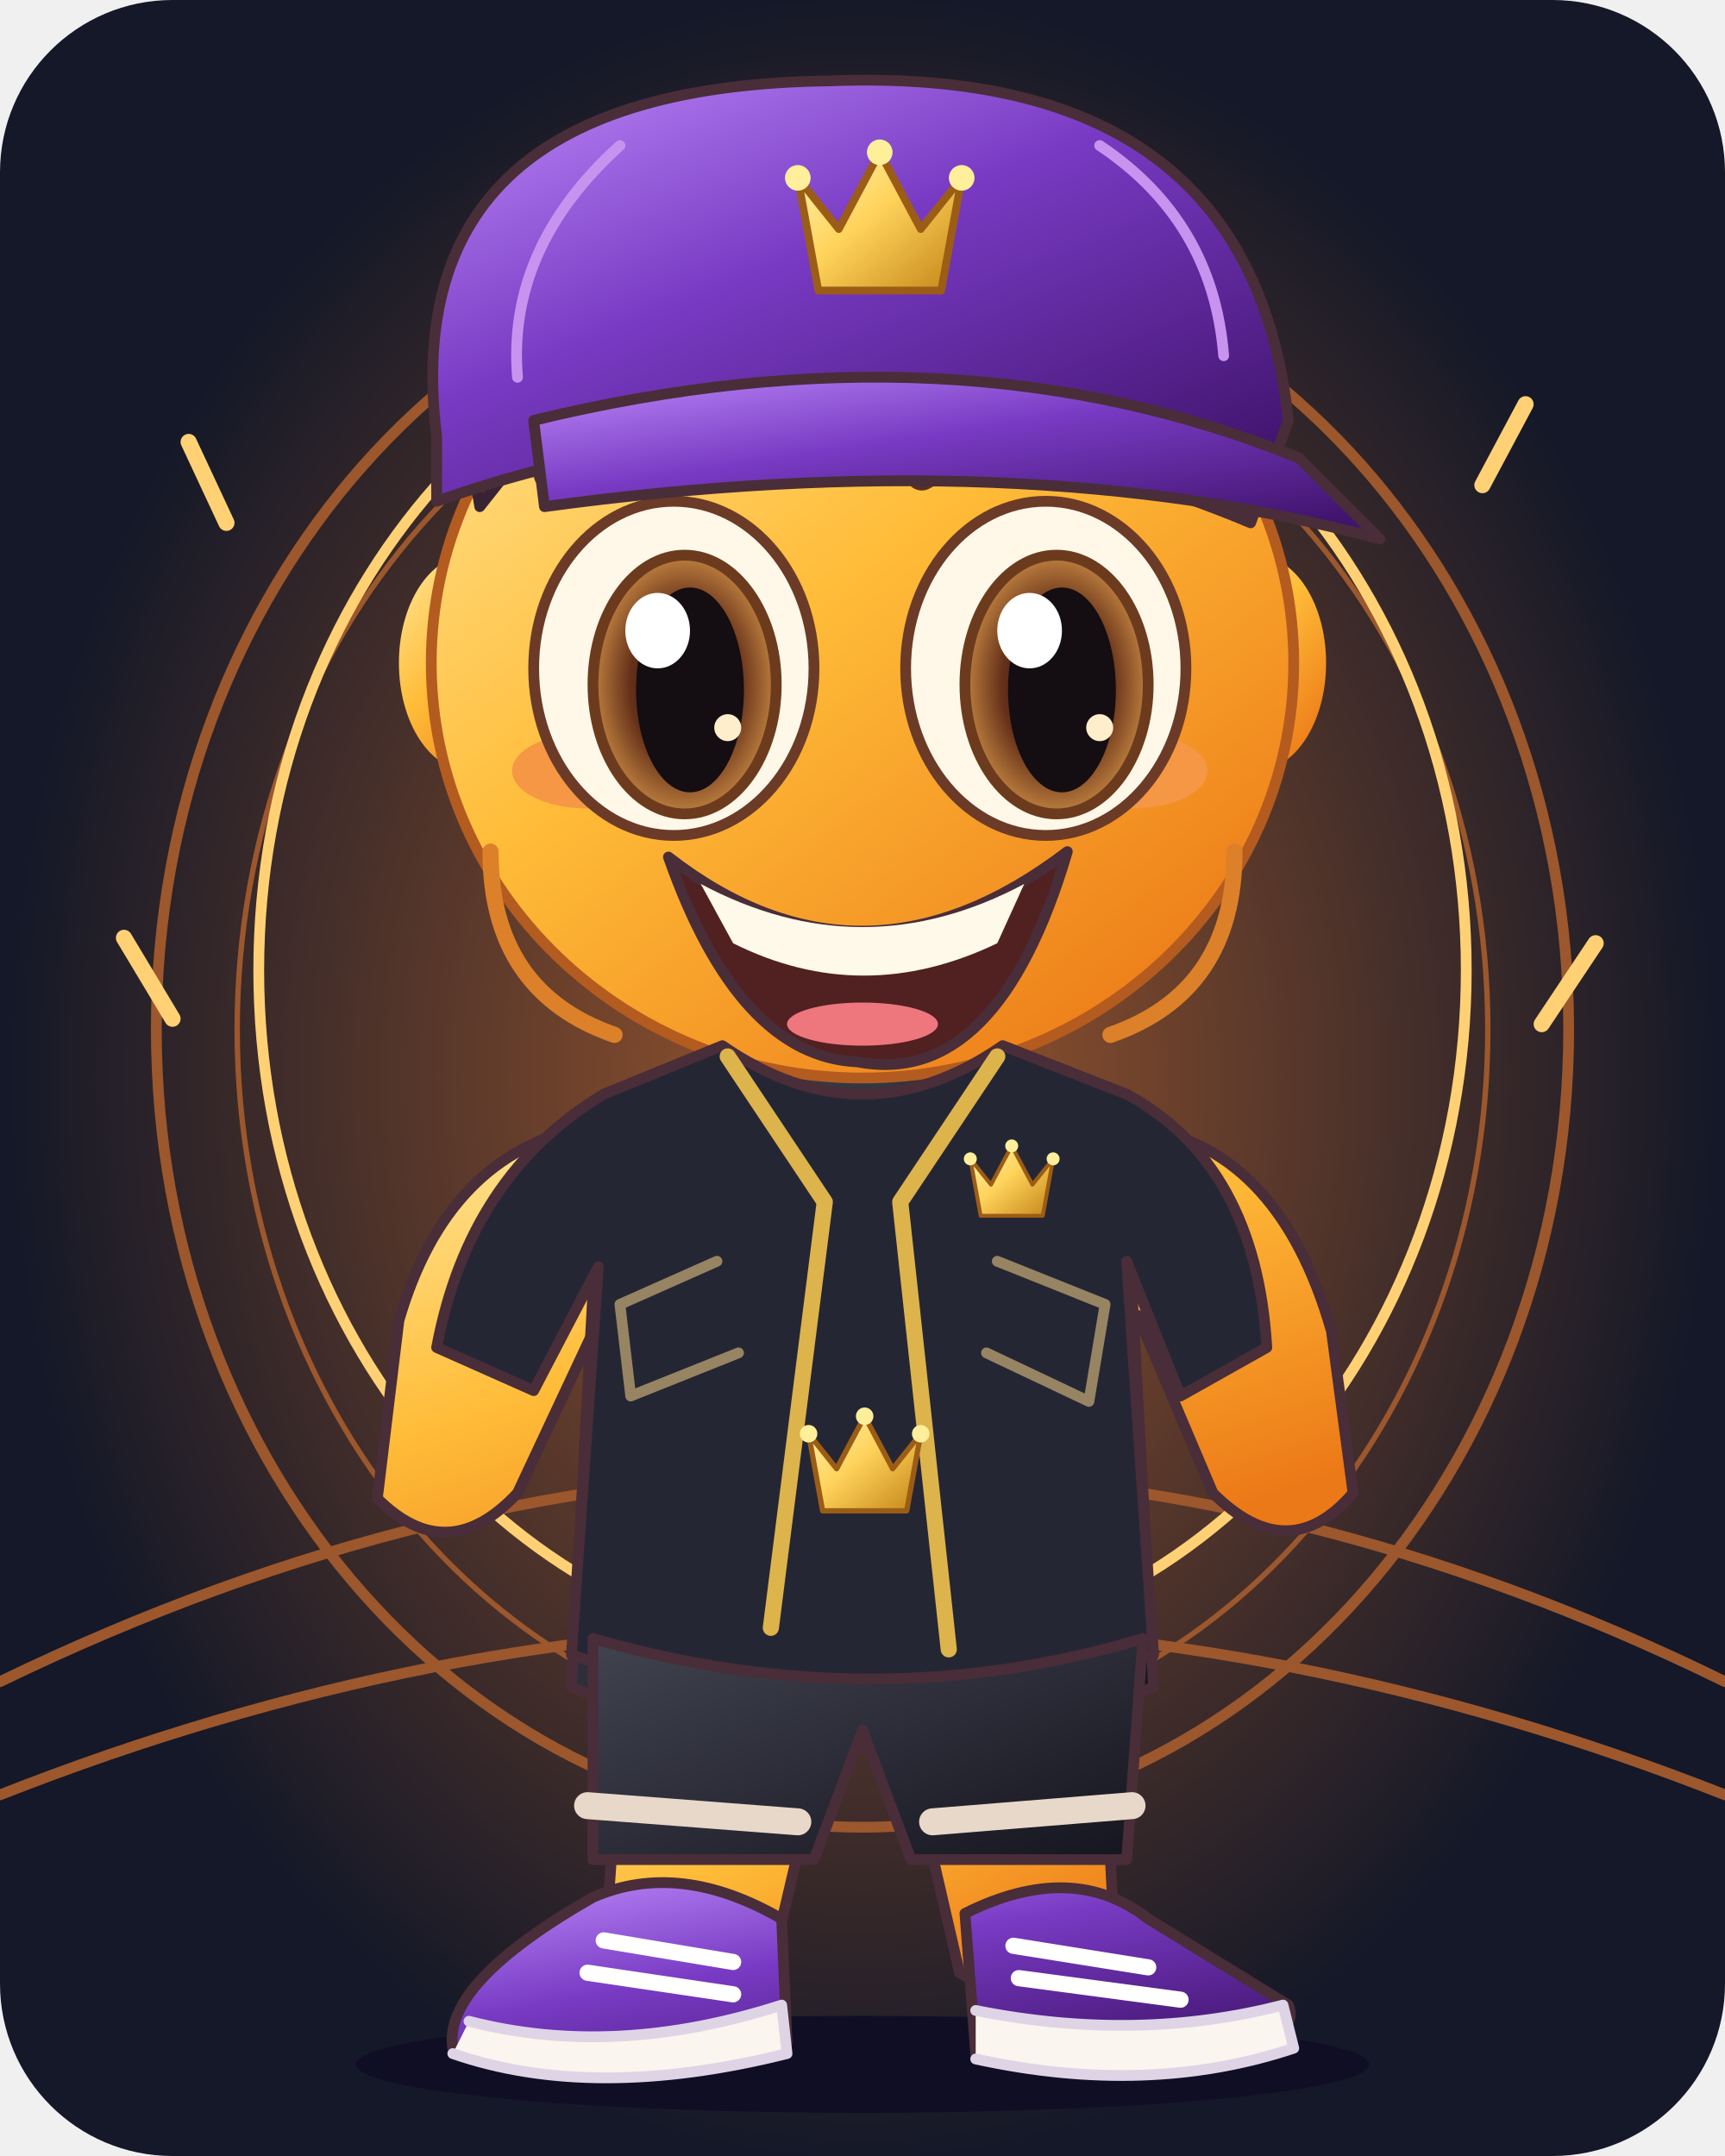
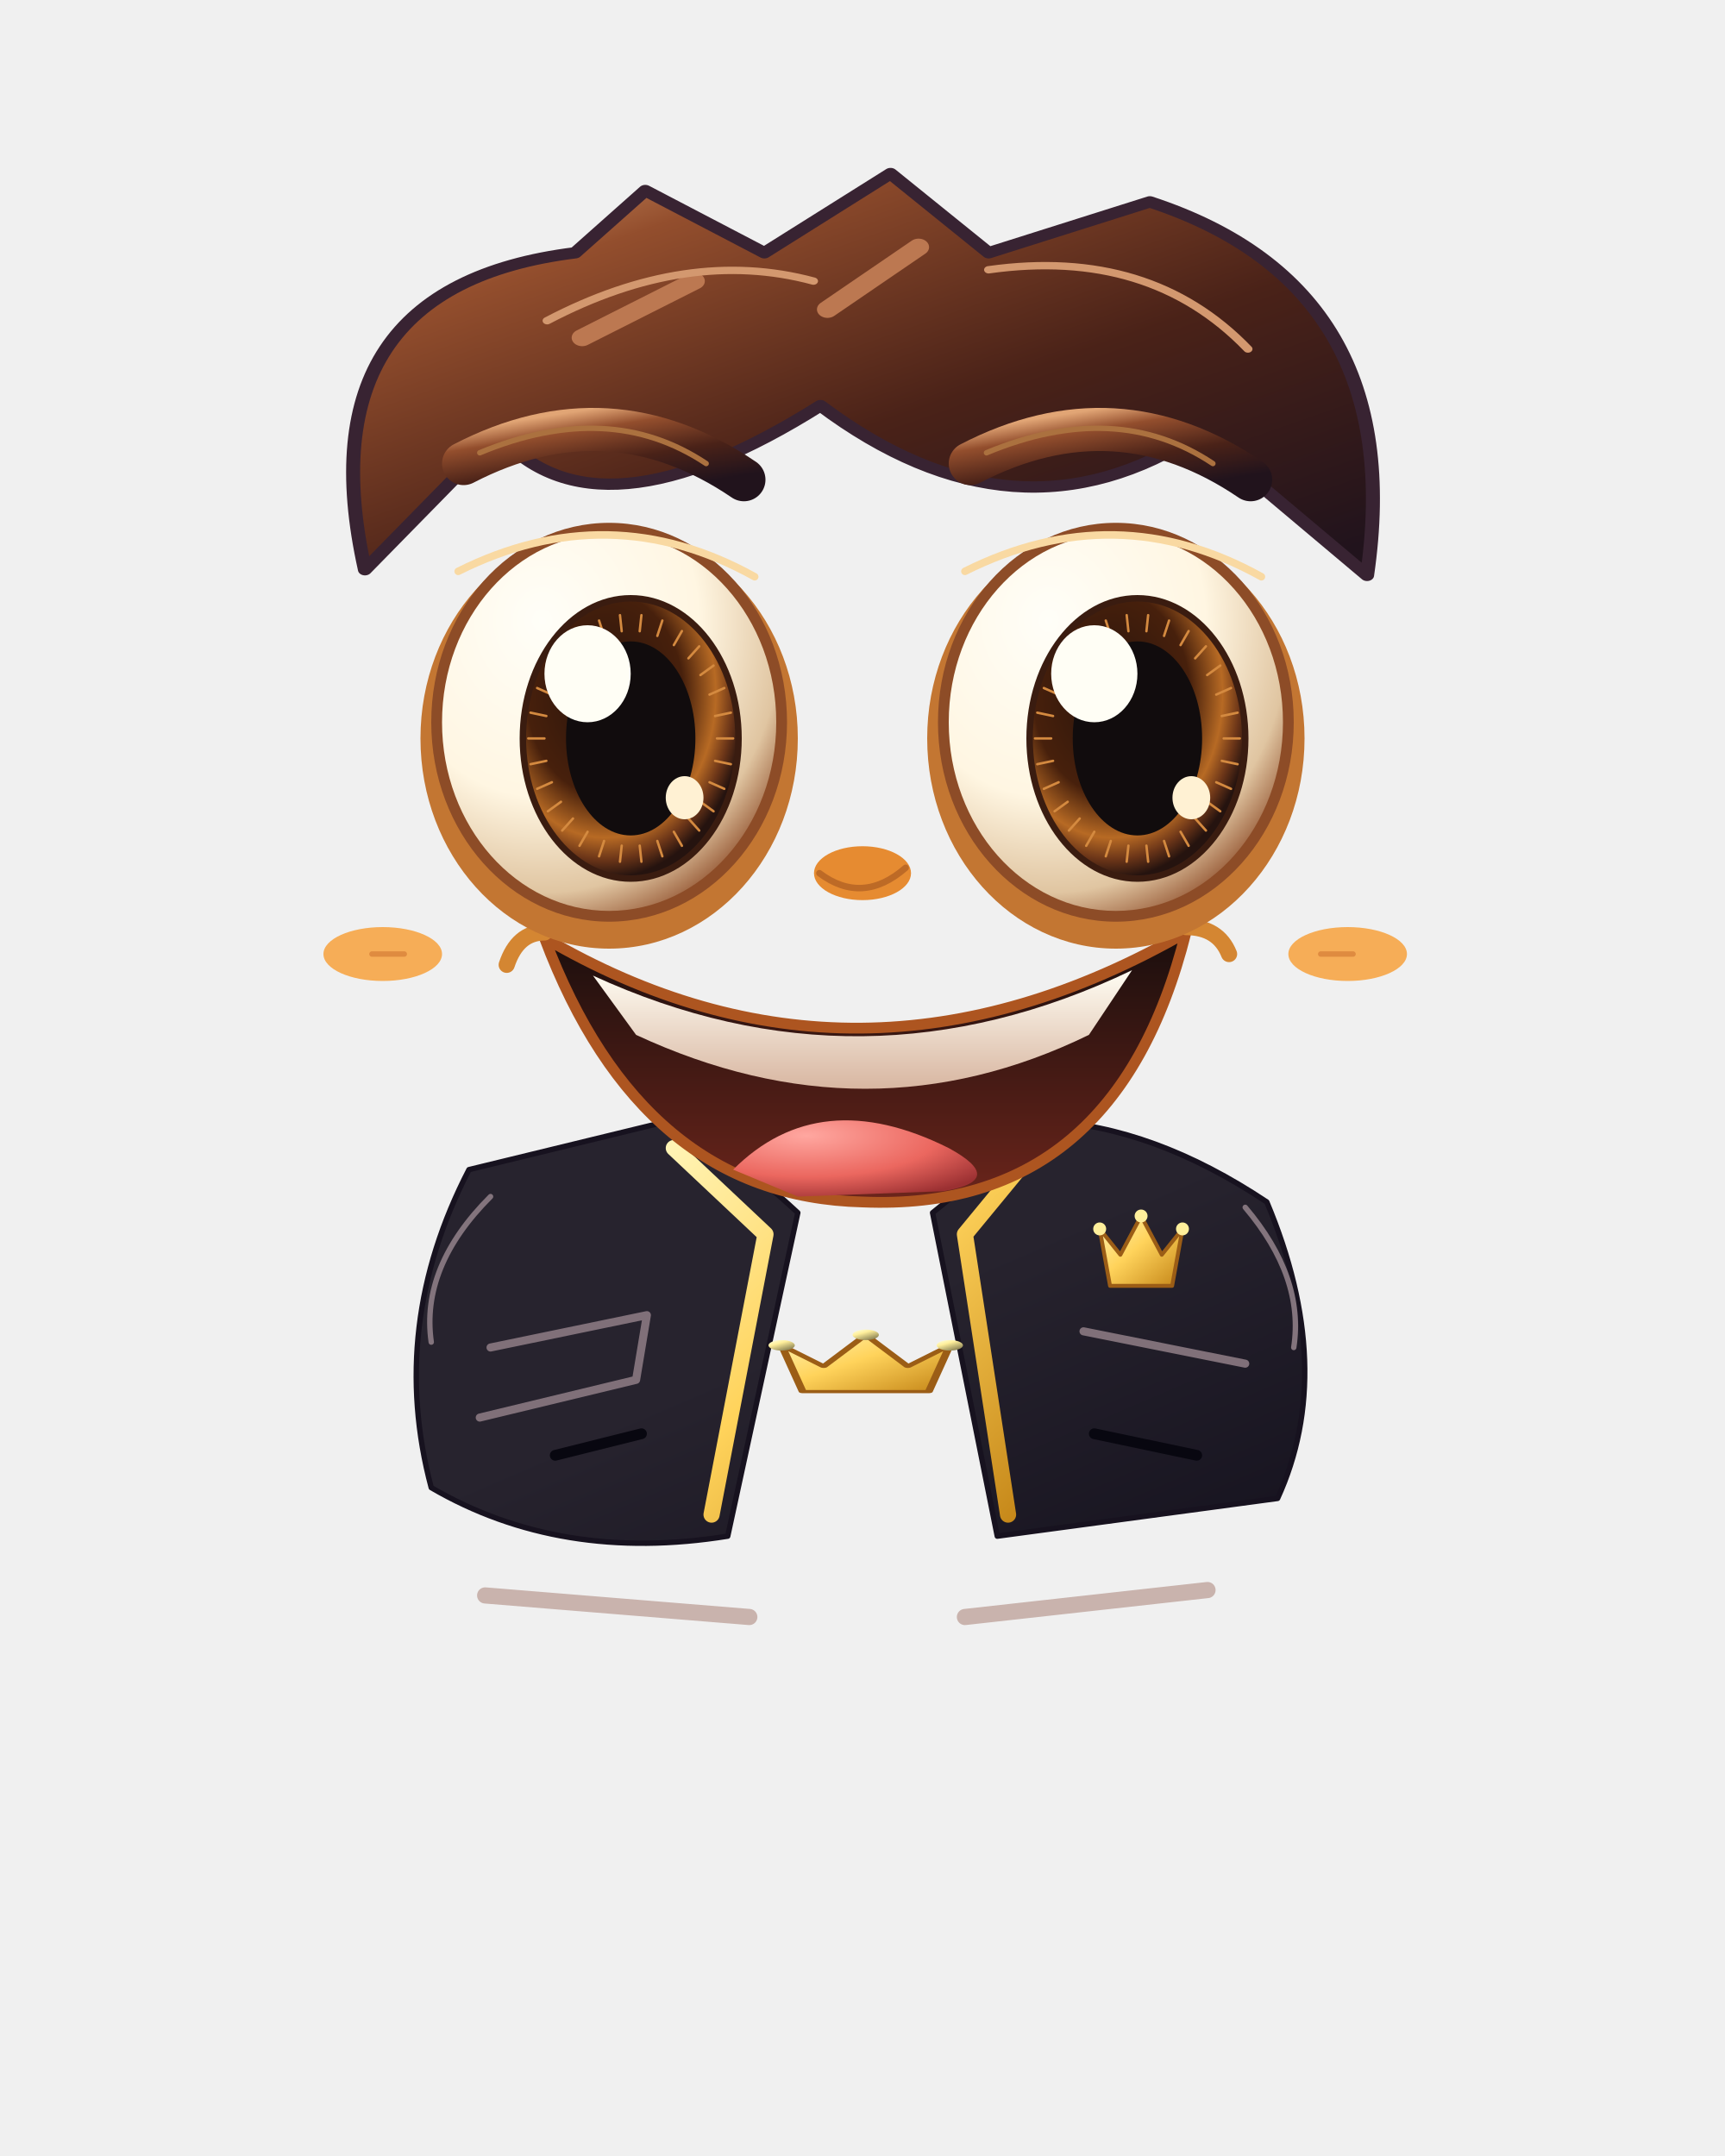
<svg xmlns="http://www.w3.org/2000/svg" width="320" height="400" viewBox="0 0 320 400">
  <defs>
    <linearGradient id="skin" x2=".8" y2="1">
      <stop stop-color="#ffe79a" />
      <stop offset=".48" stop-color="#ffbc38" />
      <stop offset="1" stop-color="#ec7917" />
    </linearGradient>
    <linearGradient id="purple" x2=".8" y2="1">
      <stop stop-color="#bd8afa" />
      <stop offset=".45" stop-color="#783ac3" />
      <stop offset="1" stop-color="#41146d" />
    </linearGradient>
    <linearGradient id="gold" x2="1" y2="1">
      <stop stop-color="#fff4b5" />
      <stop offset=".45" stop-color="#ffd35b" />
      <stop offset="1" stop-color="#c38416" />
    </linearGradient>
    <linearGradient id="dark" x2="1" y2="1">
      <stop stop-color="#41434f" />
      <stop offset="1" stop-color="#15151f" />
    </linearGradient>
    <radialGradient id="iris">
      <stop stop-color="#160d0c" />
      <stop offset=".6" stop-color="#663119" />
      <stop offset="1" stop-color="#be803f" />
    </radialGradient>
  </defs>
  <defs>
-     <radialGradient id="bg">
-       <stop stop-color="#9c572d" />
-       <stop offset="1" stop-color="#141828" />
-     </radialGradient>
-   </defs>
-   <rect x="0" y="0" width="320" height="400" rx="32" fill="url(#bg)" stroke="none" stroke-width="2" />
-   <ellipse cx="160" cy="191" rx="131" ry="148" fill="none" stroke="#9c572d" stroke-width="2" />
-   <ellipse cx="160" cy="191" rx="116" ry="132" fill="none" stroke="#9c572d" stroke-width="1" />
-   <path d="M0 312 Q161 234 320 312 M0 333 Q160 270 320 333" fill="none" stroke="#9c572d" stroke-width="2" stroke-linecap="round" stroke-linejoin="round" />
-   <ellipse cx="160" cy="180" rx="112" ry="127" fill="none" stroke="#ffd174" stroke-width="2" />
-   <path d="M42 97 L35 82" fill="none" stroke="#ffd174" stroke-width="3" stroke-linecap="round" stroke-linejoin="round" />
-   <path d="M275 90 L283 75" fill="none" stroke="#ffd174" stroke-width="3" stroke-linecap="round" stroke-linejoin="round" />
-   <path d="M32 189 L23 174" fill="none" stroke="#ffd174" stroke-width="3" stroke-linecap="round" stroke-linejoin="round" />
-   <path d="M286 190 L296 175" fill="none" stroke="#ffd174" stroke-width="3" stroke-linecap="round" stroke-linejoin="round" />
-   <ellipse cx="160" cy="383" rx="94" ry="9" fill="#100e24" stroke="none" stroke-width="0" />
-   <path d="M116 308 L112 365 Q127 375 143 365 L155 314 M166 314 L178 366 Q194 375 207 364 L204 308" fill="url(#skin)" stroke="#492d38" stroke-width="2" stroke-linecap="round" stroke-linejoin="round" />
-   <path d="M110 352 Q126 345 145 356 L146 379 Q105 389 84 380 Q82 368 110 352 M179 355 Q199 345 213 356 L239 372 Q244 384 181 381 Z" fill="url(#purple)" stroke="#492d38" stroke-width="2" stroke-linecap="round" stroke-linejoin="round" />
-   <path d="M87 375 Q114 382 145 372 L146 381 Q110 390 84 381 M181 373 Q211 379 238 372 L240 380 Q213 389 181 382" fill="#faf5ee" stroke="#ded4e6" stroke-width="2" stroke-linecap="round" stroke-linejoin="round" />
-   <path d="M112 360 L136 364 M109 366 L136 370 M188 361 L213 365 M189 367 L219 371" fill="none" stroke="#fff" stroke-width="3" stroke-linecap="round" stroke-linejoin="round" />
-   <path d="M109 209 Q83 214 74 245 L70 278 Q83 291 96 277 L111 245 M210 209 Q237 212 247 247 L251 277 Q239 291 225 277 L211 244" fill="url(#skin)" stroke="#492d38" stroke-width="2" stroke-linecap="round" stroke-linejoin="round" />
-   <path d="M112 203 Q160 185 208 203 L214 313 Q161 336 106 313 Z" fill="url(#dark)" stroke="#492d38" stroke-width="2" stroke-linecap="round" stroke-linejoin="round" />
-   <ellipse cx="87" cy="123" rx="13" ry="20" fill="url(#skin)" stroke="none" stroke-width="2" />
-   <ellipse cx="233" cy="123" rx="13" ry="20" fill="url(#skin)" stroke="none" stroke-width="2" />
-   <ellipse cx="160" cy="123" rx="80" ry="77" fill="url(#skin)" stroke="#b45b20" stroke-width="2" />
-   <ellipse cx="128" cy="78" rx="28" ry="13" fill="#ffe7a2" stroke="none" stroke-width="2" />
-   <ellipse cx="109" cy="143" rx="14" ry="7" fill="#f59744" stroke="none" stroke-width="2" />
-   <ellipse cx="210" cy="143" rx="14" ry="7" fill="#f59744" stroke="none" stroke-width="2" />
-   <path d="M91 158 Q91 184 114 192 M229 158 Q229 184 206 192" fill="none" stroke="#dc8129" stroke-width="3" stroke-linecap="round" stroke-linejoin="round" />
-   <path d="M112 203 L134 194 Q160 212 186 194 L209 203 Q233 216 235 250 L219 259 L209 234 L214 307 Q160 326 106 307 L111 235 L99 258 L81 250 Q87 218 112 203 Z" fill="#252634" stroke="#492d38" stroke-width="2" stroke-linecap="round" stroke-linejoin="round" />
-   <path d="M110 304 Q162 319 212 304 L209 345 L169 345 L160 321 L151 345 L110 345 Z" fill="url(#dark)" stroke="#492d38" stroke-width="2" stroke-linecap="round" stroke-linejoin="round" />
-   <path d="M109 335 L148 338 M173 338 L210 335" fill="none" stroke="#e8d8ca" stroke-width="5" stroke-linecap="round" stroke-linejoin="round" />
-   <path d="M135 196 L153 223 L143 302 M185 196 L167 223 L176 306" fill="none" stroke="#ddb34c" stroke-width="3" stroke-linecap="round" stroke-linejoin="round" />
-   <path d="M133 234 L115 242 L117 259 L137 251 M185 234 L205 242 L202 260 L183 251" fill="none" stroke="#978463" stroke-width="2" stroke-linecap="round" stroke-linejoin="round" />
-   <g transform="translate(180 215) scale(0.48)">
+     <radialGradient id="eyeWhite" cx=".3" cy=".23" r=".85">
+       <stop stop-color="#fffef8" />
+       <stop offset=".55" stop-color="#fff6e2" />
+       <stop offset=".85" stop-color="#e0c5a1" />
+       <stop offset="1" stop-color="#9b603d" />
+     </radialGradient>
+     <radialGradient id="brownEye" cx=".38" cy=".34" r=".66">
+       <stop stop-color="#29140b" />
+       <stop offset=".55" stop-color="#47200c" />
+       <stop offset=".78" stop-color="#b76a24" />
+       <stop offset=".9" stop-color="#6b3518" />
+       <stop offset="1" stop-color="#25130f" />
+     </radialGradient>
+     <linearGradient id="mouth" x1="0" y1="0" x2="0" y2="1">
+       <stop stop-color="#190e0d" />
+       <stop offset="1" stop-color="#6c251b" />
+     </linearGradient>
+     <linearGradient id="teeth" x1="0" y1="0" x2="0" y2="1">
+       <stop stop-color="#fffdf3" />
+       <stop offset="1" stop-color="#d8b6a1" />
+     </linearGradient>
+     <radialGradient id="lip" cx=".3" cy=".2" r=".9">
+       <stop stop-color="#ffa7a0" />
+       <stop offset=".6" stop-color="#eb675f" />
+       <stop offset="1" stop-color="#9b3032" />
+     </radialGradient>
+     <linearGradient id="hairShine" x1="0" y1="0" x2=".9" y2="1">
+       <stop stop-color="#e1a575" />
+       <stop offset=".22" stop-color="#934e2d" />
+       <stop offset=".6" stop-color="#4a2218" />
+       <stop offset="1" stop-color="#21131c" />
+     </linearGradient>
+     <linearGradient id="cap" x1=".1" y1="0" x2=".9" y2="1">
+       <stop stop-color="#c084f1" />
+       <stop offset=".28" stop-color="#8e33d1" />
+       <stop offset=".65" stop-color="#57108b" />
+       <stop offset="1" stop-color="#280a49" />
+     </linearGradient>
+     <linearGradient id="charcoal" x1=".15" y1="0" x2=".9" y2="1">
+       <stop stop-color="#5b535b" />
+       <stop offset=".22" stop-color="#302c37" />
+       <stop offset=".6" stop-color="#1d1a23" />
+       <stop offset="1" stop-color="#0d0b12" />
+     </linearGradient>
+   </defs>
+   <ellipse cx="71" cy="177" rx="11" ry="5" fill="#f6ad57" stroke="none" stroke-width="2" />
+   <ellipse cx="250" cy="177" rx="11" ry="5" fill="#f6ad57" stroke="none" stroke-width="2" />
+   <path d="M69 177 L75 177 M245 177 L251 177" fill="none" stroke="#df8b40" stroke-width="1" stroke-linecap="round" stroke-linejoin="round" />
+   <defs>
+     <linearGradient id="outfit-basic" x1=".1" y1="0" x2="1" y2="1">
+       <stop stop-color="#27232e" />
+       <stop offset=".45" stop-color="#27232e" />
+       <stop offset="1" stop-color="#16131f" />
+     </linearGradient>
+   </defs>
+   <path d="M87 217 L124 208 Q134 212 148 225 L135 285 Q104 290 80 276 Q72 246 87 217 Z M194 208 Q214 209 235 223 Q248 254 237 278 L185 285 L173 225 Z" fill="url(#outfit-basic)" stroke="#17121f" stroke-width="1" stroke-linecap="round" stroke-linejoin="round" />
+   <path d="M125 213 L142 229 L132 281 M193 212 L179 229 L187 281" fill="none" stroke="url(#gold)" stroke-width="3" stroke-linecap="round" stroke-linejoin="round" />
+   <path d="M91 250 L120 244 L118 256 L89 263 M201 247 L231 253" fill="none" stroke="#807079" stroke-width="1.5" stroke-linecap="round" stroke-linejoin="round" />
+   <path d="M91 222 Q78 235 80 249 M231 224 Q242 237 240 250" fill="none" stroke="#83747d" stroke-width="1" stroke-linecap="round" stroke-linejoin="round" />
+   <path d="M103 270 L119 266 M203 266 L222 270" fill="none" stroke="#080710" stroke-width="2" stroke-linecap="round" stroke-linejoin="round" />
+   <path d="M90 296 L139 300 M179 300 L224 295" fill="none" stroke="#c9b3ad" stroke-width="3" stroke-linecap="round" stroke-linejoin="round" />
+   <g transform="translate(204 228) scale(0.48)">
    <path d="M0 0 L8 10 L16 -5 L24 10 L32 0 L28 22 L4 22 Z" fill="url(#gold)" stroke="#9b5d16" stroke-width="1.5" stroke-linecap="round" stroke-linejoin="round" />
    <ellipse cx="0" cy="0" rx="2.5" ry="2.5" fill="#ffef9b" stroke="none" stroke-width="2" />
    <ellipse cx="16" cy="-5" rx="2.5" ry="2.5" fill="#ffef9b" stroke="none" stroke-width="2" />
    <ellipse cx="32" cy="0" rx="2.5" ry="2.5" fill="#ffef9b" stroke="none" stroke-width="2" />
  </g>
-   <g transform="translate(150 266) scale(0.65)">
-     <path d="M0 0 L8 10 L16 -5 L24 10 L32 0 L28 22 L4 22 Z" fill="url(#gold)" stroke="#9b5d16" stroke-width="1.5" stroke-linecap="round" stroke-linejoin="round" />
-     <ellipse cx="0" cy="0" rx="2.5" ry="2.5" fill="#ffef9b" stroke="none" stroke-width="2" />
-     <ellipse cx="16" cy="-5" rx="2.5" ry="2.5" fill="#ffef9b" stroke="none" stroke-width="2" />
-     <ellipse cx="32" cy="0" rx="2.5" ry="2.5" fill="#ffef9b" stroke="none" stroke-width="2" />
+   <defs>
+     <linearGradient id="styles-classic-mat0" x1=".1" y1="0" x2=".8" y2="1">
+       <stop stop-color="#ffffdc" />
+       <stop offset=".35" stop-color="#ffef9b" />
+       <stop offset="1" stop-color="#7f774d" />
+     </linearGradient>
+   </defs>
+   <g transform="translate(-80 90) scale(1.5 .6)">
+     <g transform="translate(150 266) scale(0.65)">
+       <path d="M0 0 L8 10 L16 -5 L24 10 L32 0 L28 22 L4 22 Z" fill="url(#gold)" stroke="#9b5d16" stroke-width="1.5" stroke-linecap="round" stroke-linejoin="round" />
+       <ellipse cx="0" cy="0" rx="2.5" ry="2.5" fill="url(#styles-classic-mat0)" stroke="none" stroke-width="2" />
+       <ellipse cx="16" cy="-5" rx="2.5" ry="2.5" fill="url(#styles-classic-mat0)" stroke="none" stroke-width="2" />
+       <ellipse cx="32" cy="0" rx="2.5" ry="2.5" fill="url(#styles-classic-mat0)" stroke="none" stroke-width="2" />
+     </g>
  </g>
-   <path d="M89 94 Q80 44 119 38 L129 27 L146 38 L164 24 L178 38 L201 29 Q238 44 232 95 L208 70 Q182 91 154 65 Q122 90 108 70 Z" fill="#5c3021" stroke="#382332" stroke-width="2" stroke-linecap="round" stroke-linejoin="round" />
-   <path d="M120 53 L136 43 M155 48 L168 37" fill="none" stroke="#bc7851" stroke-width="3" stroke-linecap="round" stroke-linejoin="round" />
-   <path d="M124 159 Q160 187 198 158 Q185 202 159 197 Q137 196 124 159" fill="#512021" stroke="#492d38" stroke-width="2" stroke-linecap="round" stroke-linejoin="round" />
-   <path d="M130 164 Q160 180 190 164 L185 175 Q160 187 136 175" fill="#fff9e9" stroke="none" stroke-width="2" stroke-linecap="round" stroke-linejoin="round" />
-   <ellipse cx="160" cy="190" rx="14" ry="4" fill="#ed777d" stroke="none" stroke-width="2" />
-   <ellipse cx="125" cy="124" rx="26" ry="31" fill="#fff8e9" stroke="#6b3b28" stroke-width="2" />
-   <ellipse cx="127" cy="127" rx="17" ry="24" fill="url(#iris)" stroke="#6c3b1e" stroke-width="2" />
-   <ellipse cx="128" cy="128" rx="10" ry="19" fill="#140d11" stroke="none" stroke-width="2" />
-   <ellipse cx="122" cy="117" rx="6" ry="7" fill="#fff" stroke="none" stroke-width="2" />
-   <ellipse cx="135" cy="135" rx="2.5" ry="2.5" fill="#ffeecb" stroke="none" stroke-width="2" />
-   <path d="M102 88 Q125 75 145 87" fill="none" stroke="#583021" stroke-width="6" stroke-linecap="round" stroke-linejoin="round" />
-   <ellipse cx="194" cy="124" rx="26" ry="31" fill="#fff8e9" stroke="#6b3b28" stroke-width="2" />
-   <ellipse cx="196" cy="127" rx="17" ry="24" fill="url(#iris)" stroke="#6c3b1e" stroke-width="2" />
-   <ellipse cx="197" cy="128" rx="10" ry="19" fill="#140d11" stroke="none" stroke-width="2" />
-   <ellipse cx="191" cy="117" rx="6" ry="7" fill="#fff" stroke="none" stroke-width="2" />
-   <ellipse cx="204" cy="135" rx="2.5" ry="2.5" fill="#ffeecb" stroke="none" stroke-width="2" />
-   <path d="M171 88 Q194 75 214 87" fill="none" stroke="#583021" stroke-width="6" stroke-linecap="round" stroke-linejoin="round" />
-   <path d="M81 81 Q73 16 154 15 Q232 12 239 78 L232 97 Q158 66 81 93 Z" fill="url(#purple)" stroke="#492d38" stroke-width="2" stroke-linecap="round" stroke-linejoin="round" />
-   <path d="M99 78 Q177 59 241 85 L256 100 Q189 82 101 94 Z" fill="url(#purple)" stroke="#492d38" stroke-width="2" stroke-linecap="round" stroke-linejoin="round" />
-   <g transform="translate(148 33) scale(0.95)">
-     <path d="M0 0 L8 10 L16 -5 L24 10 L32 0 L28 22 L4 22 Z" fill="url(#gold)" stroke="#9b5d16" stroke-width="1.5" stroke-linecap="round" stroke-linejoin="round" />
-     <ellipse cx="0" cy="0" rx="2.5" ry="2.5" fill="#ffef9b" stroke="none" stroke-width="2" />
-     <ellipse cx="16" cy="-5" rx="2.5" ry="2.5" fill="#ffef9b" stroke="none" stroke-width="2" />
-     <ellipse cx="32" cy="0" rx="2.5" ry="2.5" fill="#ffef9b" stroke="none" stroke-width="2" />
+   <defs>
+     <linearGradient id="hair-boy-crop-mat0" x1=".1" y1="0" x2=".8" y2="1">
+       <stop stop-color="#82442e" />
+       <stop offset=".35" stop-color="#5c3021" />
+       <stop offset="1" stop-color="#2e1810" />
+     </linearGradient>
+   </defs>
+   <g transform="translate(-48 7) scale(1.3 1.05)">
+     <path d="M89 94 Q80 44 119 38 L129 27 L146 38 L164 24 L178 38 L201 29 Q238 44 232 95 L208 70 Q182 91 154 65 Q122 90 108 70 Z" fill="url(#hairShine)" stroke="#382332" stroke-width="2" stroke-linecap="round" stroke-linejoin="round" />
+     <path d="M120 53 L136 43 M155 48 L168 37" fill="none" stroke="#bc7851" stroke-width="3" stroke-linecap="round" stroke-linejoin="round" />
+     <path d="M115 50 Q135 37 153 43 M178 41 Q201 37 215 55" fill="none" stroke="#d3986f" stroke-width="1.3" stroke-linecap="round" stroke-linejoin="round" />
  </g>
-   <path d="M115 27 Q94 46 96 70 M204 27 Q225 41 227 66" fill="none" stroke="#c893ef" stroke-width="2" stroke-linecap="round" stroke-linejoin="round" />
+   <ellipse cx="160" cy="162" rx="9" ry="5" fill="#e68b31" stroke="none" stroke-width="2" />
+   <path d="M152 162 Q160 168 168 161" fill="none" stroke="#bd6a26" stroke-width="1.2" stroke-linecap="round" stroke-linejoin="round" />
+   <path d="M101 174 Q159 208 220 173 Q207 225 160 223 Q119 222 101 174 Z" fill="url(#mouth)" stroke="#ad5520" stroke-width="2" stroke-linecap="round" stroke-linejoin="round" />
+   <path d="M110 181 Q160 204 210 180 L202 192 Q161 212 118 192 Z" fill="url(#teeth)" stroke="none" stroke-width="2" stroke-linecap="round" stroke-linejoin="round" />
+   <path d="M136 217 Q152 201 176 213 Q187 219 175 221 L148 222 Z" fill="url(#lip)" stroke="none" stroke-width="2" stroke-linecap="round" stroke-linejoin="round" />
+   <path d="M101 173 Q96 173 94 179 M220 172 Q226 172 228 177" fill="none" stroke="#d48632" stroke-width="3" stroke-linecap="round" stroke-linejoin="round" />
+   <ellipse cx="113" cy="137" rx="35" ry="39" fill="#c37632" stroke="none" stroke-width="2" />
+   <ellipse cx="113" cy="134" rx="33" ry="37" fill="#8d4c27" stroke="none" stroke-width="2" />
+   <ellipse cx="113" cy="134" rx="31" ry="35" fill="url(#eyeWhite)" stroke="none" stroke-width="2" />
+   <ellipse cx="117" cy="137" rx="20" ry="26" fill="url(#brownEye)" stroke="#3a1c10" stroke-width="1.2" />
+   <path d="M133.00 137.00 L136.00 137.00" fill="none" stroke="#d48a40" stroke-width="0.45" stroke-linecap="round" stroke-linejoin="round" />
+   <path d="M132.65 141.16 L135.58 141.78" fill="none" stroke="#d48a40" stroke-width="0.45" stroke-linecap="round" stroke-linejoin="round" />
+   <path d="M131.62 145.13 L134.36 146.35" fill="none" stroke="#d48a40" stroke-width="0.45" stroke-linecap="round" stroke-linejoin="round" />
+   <path d="M129.94 148.76 L132.37 150.52" fill="none" stroke="#d48a40" stroke-width="0.45" stroke-linecap="round" stroke-linejoin="round" />
+   <path d="M127.71 151.86 L129.71 154.09" fill="none" stroke="#d48a40" stroke-width="0.45" stroke-linecap="round" stroke-linejoin="round" />
+   <path d="M125.00 154.32 L126.50 156.92" fill="none" stroke="#d48a40" stroke-width="0.45" stroke-linecap="round" stroke-linejoin="round" />
+   <path d="M121.94 156.02 L122.87 158.87" fill="none" stroke="#d48a40" stroke-width="0.45" stroke-linecap="round" stroke-linejoin="round" />
+   <path d="M118.67 156.89 L118.99 159.87" fill="none" stroke="#d48a40" stroke-width="0.45" stroke-linecap="round" stroke-linejoin="round" />
+   <path d="M115.33 156.89 L115.01 159.87" fill="none" stroke="#d48a40" stroke-width="0.45" stroke-linecap="round" stroke-linejoin="round" />
+   <path d="M112.06 156.02 L111.13 158.87" fill="none" stroke="#d48a40" stroke-width="0.45" stroke-linecap="round" stroke-linejoin="round" />
+   <path d="M109.00 154.32 L107.50 156.92" fill="none" stroke="#d48a40" stroke-width="0.45" stroke-linecap="round" stroke-linejoin="round" />
+   <path d="M106.29 151.86 L104.29 154.09" fill="none" stroke="#d48a40" stroke-width="0.45" stroke-linecap="round" stroke-linejoin="round" />
+   <path d="M104.06 148.76 L101.63 150.52" fill="none" stroke="#d48a40" stroke-width="0.45" stroke-linecap="round" stroke-linejoin="round" />
+   <path d="M102.38 145.13 L99.64 146.35" fill="none" stroke="#d48a40" stroke-width="0.45" stroke-linecap="round" stroke-linejoin="round" />
+   <path d="M101.35 141.16 L98.42 141.78" fill="none" stroke="#d48a40" stroke-width="0.45" stroke-linecap="round" stroke-linejoin="round" />
+   <path d="M101.00 137.00 L98.00 137.00" fill="none" stroke="#d48a40" stroke-width="0.45" stroke-linecap="round" stroke-linejoin="round" />
+   <path d="M101.35 132.84 L98.42 132.22" fill="none" stroke="#d48a40" stroke-width="0.45" stroke-linecap="round" stroke-linejoin="round" />
+   <path d="M102.38 128.87 L99.64 127.65" fill="none" stroke="#d48a40" stroke-width="0.45" stroke-linecap="round" stroke-linejoin="round" />
+   <path d="M104.06 125.24 L101.63 123.48" fill="none" stroke="#d48a40" stroke-width="0.45" stroke-linecap="round" stroke-linejoin="round" />
+   <path d="M106.29 122.14 L104.29 119.91" fill="none" stroke="#d48a40" stroke-width="0.45" stroke-linecap="round" stroke-linejoin="round" />
+   <path d="M109.00 119.68 L107.50 117.08" fill="none" stroke="#d48a40" stroke-width="0.45" stroke-linecap="round" stroke-linejoin="round" />
+   <path d="M112.06 117.98 L111.13 115.13" fill="none" stroke="#d48a40" stroke-width="0.45" stroke-linecap="round" stroke-linejoin="round" />
+   <path d="M115.33 117.11 L115.01 114.13" fill="none" stroke="#d48a40" stroke-width="0.45" stroke-linecap="round" stroke-linejoin="round" />
+   <path d="M118.67 117.11 L118.99 114.13" fill="none" stroke="#d48a40" stroke-width="0.45" stroke-linecap="round" stroke-linejoin="round" />
+   <path d="M121.94 117.98 L122.87 115.13" fill="none" stroke="#d48a40" stroke-width="0.45" stroke-linecap="round" stroke-linejoin="round" />
+   <path d="M125.00 119.68 L126.50 117.08" fill="none" stroke="#d48a40" stroke-width="0.45" stroke-linecap="round" stroke-linejoin="round" />
+   <path d="M127.71 122.14 L129.71 119.91" fill="none" stroke="#d48a40" stroke-width="0.45" stroke-linecap="round" stroke-linejoin="round" />
+   <path d="M129.94 125.24 L132.37 123.48" fill="none" stroke="#d48a40" stroke-width="0.45" stroke-linecap="round" stroke-linejoin="round" />
+   <path d="M131.62 128.87 L134.36 127.65" fill="none" stroke="#d48a40" stroke-width="0.45" stroke-linecap="round" stroke-linejoin="round" />
+   <path d="M132.65 132.84 L135.58 132.22" fill="none" stroke="#d48a40" stroke-width="0.45" stroke-linecap="round" stroke-linejoin="round" />
+   <ellipse cx="117" cy="137" rx="12" ry="18" fill="#110c0d" stroke="none" stroke-width="2" />
+   <ellipse cx="109" cy="125" rx="8" ry="9" fill="#fffef5" stroke="none" stroke-width="2" />
+   <ellipse cx="127" cy="148" rx="3.5" ry="4" fill="#fff1d3" stroke="none" stroke-width="2" />
+   <path d="M85 106 Q113 92 140 107" fill="none" stroke="#f9d9a2" stroke-width="1.4" stroke-linecap="round" stroke-linejoin="round" />
+   <path d="M86 86 Q113 72 138 89" fill="none" stroke="url(#hairShine)" stroke-width="8" stroke-linecap="round" stroke-linejoin="round" />
+   <path d="M89 84 Q113 74 131 86" fill="none" stroke="#ab713f" stroke-width="1" stroke-linecap="round" stroke-linejoin="round" />
+   <ellipse cx="207" cy="137" rx="35" ry="39" fill="#c37632" stroke="none" stroke-width="2" />
+   <ellipse cx="207" cy="134" rx="33" ry="37" fill="#8d4c27" stroke="none" stroke-width="2" />
+   <ellipse cx="207" cy="134" rx="31" ry="35" fill="url(#eyeWhite)" stroke="none" stroke-width="2" />
+   <ellipse cx="211" cy="137" rx="20" ry="26" fill="url(#brownEye)" stroke="#3a1c10" stroke-width="1.2" />
+   <path d="M227.00 137.00 L230.00 137.00" fill="none" stroke="#d48a40" stroke-width="0.45" stroke-linecap="round" stroke-linejoin="round" />
+   <path d="M226.65 141.16 L229.58 141.78" fill="none" stroke="#d48a40" stroke-width="0.45" stroke-linecap="round" stroke-linejoin="round" />
+   <path d="M225.62 145.13 L228.36 146.35" fill="none" stroke="#d48a40" stroke-width="0.45" stroke-linecap="round" stroke-linejoin="round" />
+   <path d="M223.94 148.76 L226.37 150.52" fill="none" stroke="#d48a40" stroke-width="0.45" stroke-linecap="round" stroke-linejoin="round" />
+   <path d="M221.71 151.86 L223.71 154.09" fill="none" stroke="#d48a40" stroke-width="0.45" stroke-linecap="round" stroke-linejoin="round" />
+   <path d="M219.00 154.32 L220.50 156.92" fill="none" stroke="#d48a40" stroke-width="0.45" stroke-linecap="round" stroke-linejoin="round" />
+   <path d="M215.94 156.02 L216.87 158.87" fill="none" stroke="#d48a40" stroke-width="0.45" stroke-linecap="round" stroke-linejoin="round" />
+   <path d="M212.67 156.89 L212.99 159.87" fill="none" stroke="#d48a40" stroke-width="0.45" stroke-linecap="round" stroke-linejoin="round" />
+   <path d="M209.33 156.89 L209.01 159.87" fill="none" stroke="#d48a40" stroke-width="0.45" stroke-linecap="round" stroke-linejoin="round" />
+   <path d="M206.06 156.02 L205.13 158.87" fill="none" stroke="#d48a40" stroke-width="0.45" stroke-linecap="round" stroke-linejoin="round" />
+   <path d="M203.00 154.32 L201.50 156.92" fill="none" stroke="#d48a40" stroke-width="0.45" stroke-linecap="round" stroke-linejoin="round" />
+   <path d="M200.29 151.86 L198.29 154.09" fill="none" stroke="#d48a40" stroke-width="0.45" stroke-linecap="round" stroke-linejoin="round" />
+   <path d="M198.06 148.76 L195.63 150.52" fill="none" stroke="#d48a40" stroke-width="0.45" stroke-linecap="round" stroke-linejoin="round" />
+   <path d="M196.38 145.13 L193.64 146.35" fill="none" stroke="#d48a40" stroke-width="0.45" stroke-linecap="round" stroke-linejoin="round" />
+   <path d="M195.35 141.16 L192.42 141.78" fill="none" stroke="#d48a40" stroke-width="0.45" stroke-linecap="round" stroke-linejoin="round" />
+   <path d="M195.00 137.00 L192.00 137.00" fill="none" stroke="#d48a40" stroke-width="0.45" stroke-linecap="round" stroke-linejoin="round" />
+   <path d="M195.35 132.84 L192.42 132.22" fill="none" stroke="#d48a40" stroke-width="0.45" stroke-linecap="round" stroke-linejoin="round" />
+   <path d="M196.38 128.87 L193.64 127.65" fill="none" stroke="#d48a40" stroke-width="0.45" stroke-linecap="round" stroke-linejoin="round" />
+   <path d="M198.06 125.24 L195.63 123.48" fill="none" stroke="#d48a40" stroke-width="0.45" stroke-linecap="round" stroke-linejoin="round" />
+   <path d="M200.29 122.14 L198.29 119.91" fill="none" stroke="#d48a40" stroke-width="0.45" stroke-linecap="round" stroke-linejoin="round" />
+   <path d="M203.00 119.68 L201.50 117.08" fill="none" stroke="#d48a40" stroke-width="0.45" stroke-linecap="round" stroke-linejoin="round" />
+   <path d="M206.06 117.98 L205.13 115.13" fill="none" stroke="#d48a40" stroke-width="0.45" stroke-linecap="round" stroke-linejoin="round" />
+   <path d="M209.33 117.11 L209.01 114.13" fill="none" stroke="#d48a40" stroke-width="0.45" stroke-linecap="round" stroke-linejoin="round" />
+   <path d="M212.67 117.11 L212.99 114.13" fill="none" stroke="#d48a40" stroke-width="0.45" stroke-linecap="round" stroke-linejoin="round" />
+   <path d="M215.94 117.98 L216.87 115.13" fill="none" stroke="#d48a40" stroke-width="0.45" stroke-linecap="round" stroke-linejoin="round" />
+   <path d="M219.00 119.68 L220.50 117.08" fill="none" stroke="#d48a40" stroke-width="0.45" stroke-linecap="round" stroke-linejoin="round" />
+   <path d="M221.71 122.14 L223.71 119.91" fill="none" stroke="#d48a40" stroke-width="0.45" stroke-linecap="round" stroke-linejoin="round" />
+   <path d="M223.94 125.24 L226.37 123.48" fill="none" stroke="#d48a40" stroke-width="0.45" stroke-linecap="round" stroke-linejoin="round" />
+   <path d="M225.62 128.87 L228.36 127.65" fill="none" stroke="#d48a40" stroke-width="0.45" stroke-linecap="round" stroke-linejoin="round" />
+   <path d="M226.65 132.84 L229.58 132.22" fill="none" stroke="#d48a40" stroke-width="0.45" stroke-linecap="round" stroke-linejoin="round" />
+   <ellipse cx="211" cy="137" rx="12" ry="18" fill="#110c0d" stroke="none" stroke-width="2" />
+   <ellipse cx="203" cy="125" rx="8" ry="9" fill="#fffef5" stroke="none" stroke-width="2" />
+   <ellipse cx="221" cy="148" rx="3.5" ry="4" fill="#fff1d3" stroke="none" stroke-width="2" />
+   <path d="M179 106 Q207 92 234 107" fill="none" stroke="#f9d9a2" stroke-width="1.4" stroke-linecap="round" stroke-linejoin="round" />
+   <path d="M180 86 Q207 72 232 89" fill="none" stroke="url(#hairShine)" stroke-width="8" stroke-linecap="round" stroke-linejoin="round" />
+   <path d="M183 84 Q207 74 225 86" fill="none" stroke="#ab713f" stroke-width="1" stroke-linecap="round" stroke-linejoin="round" />
</svg>
